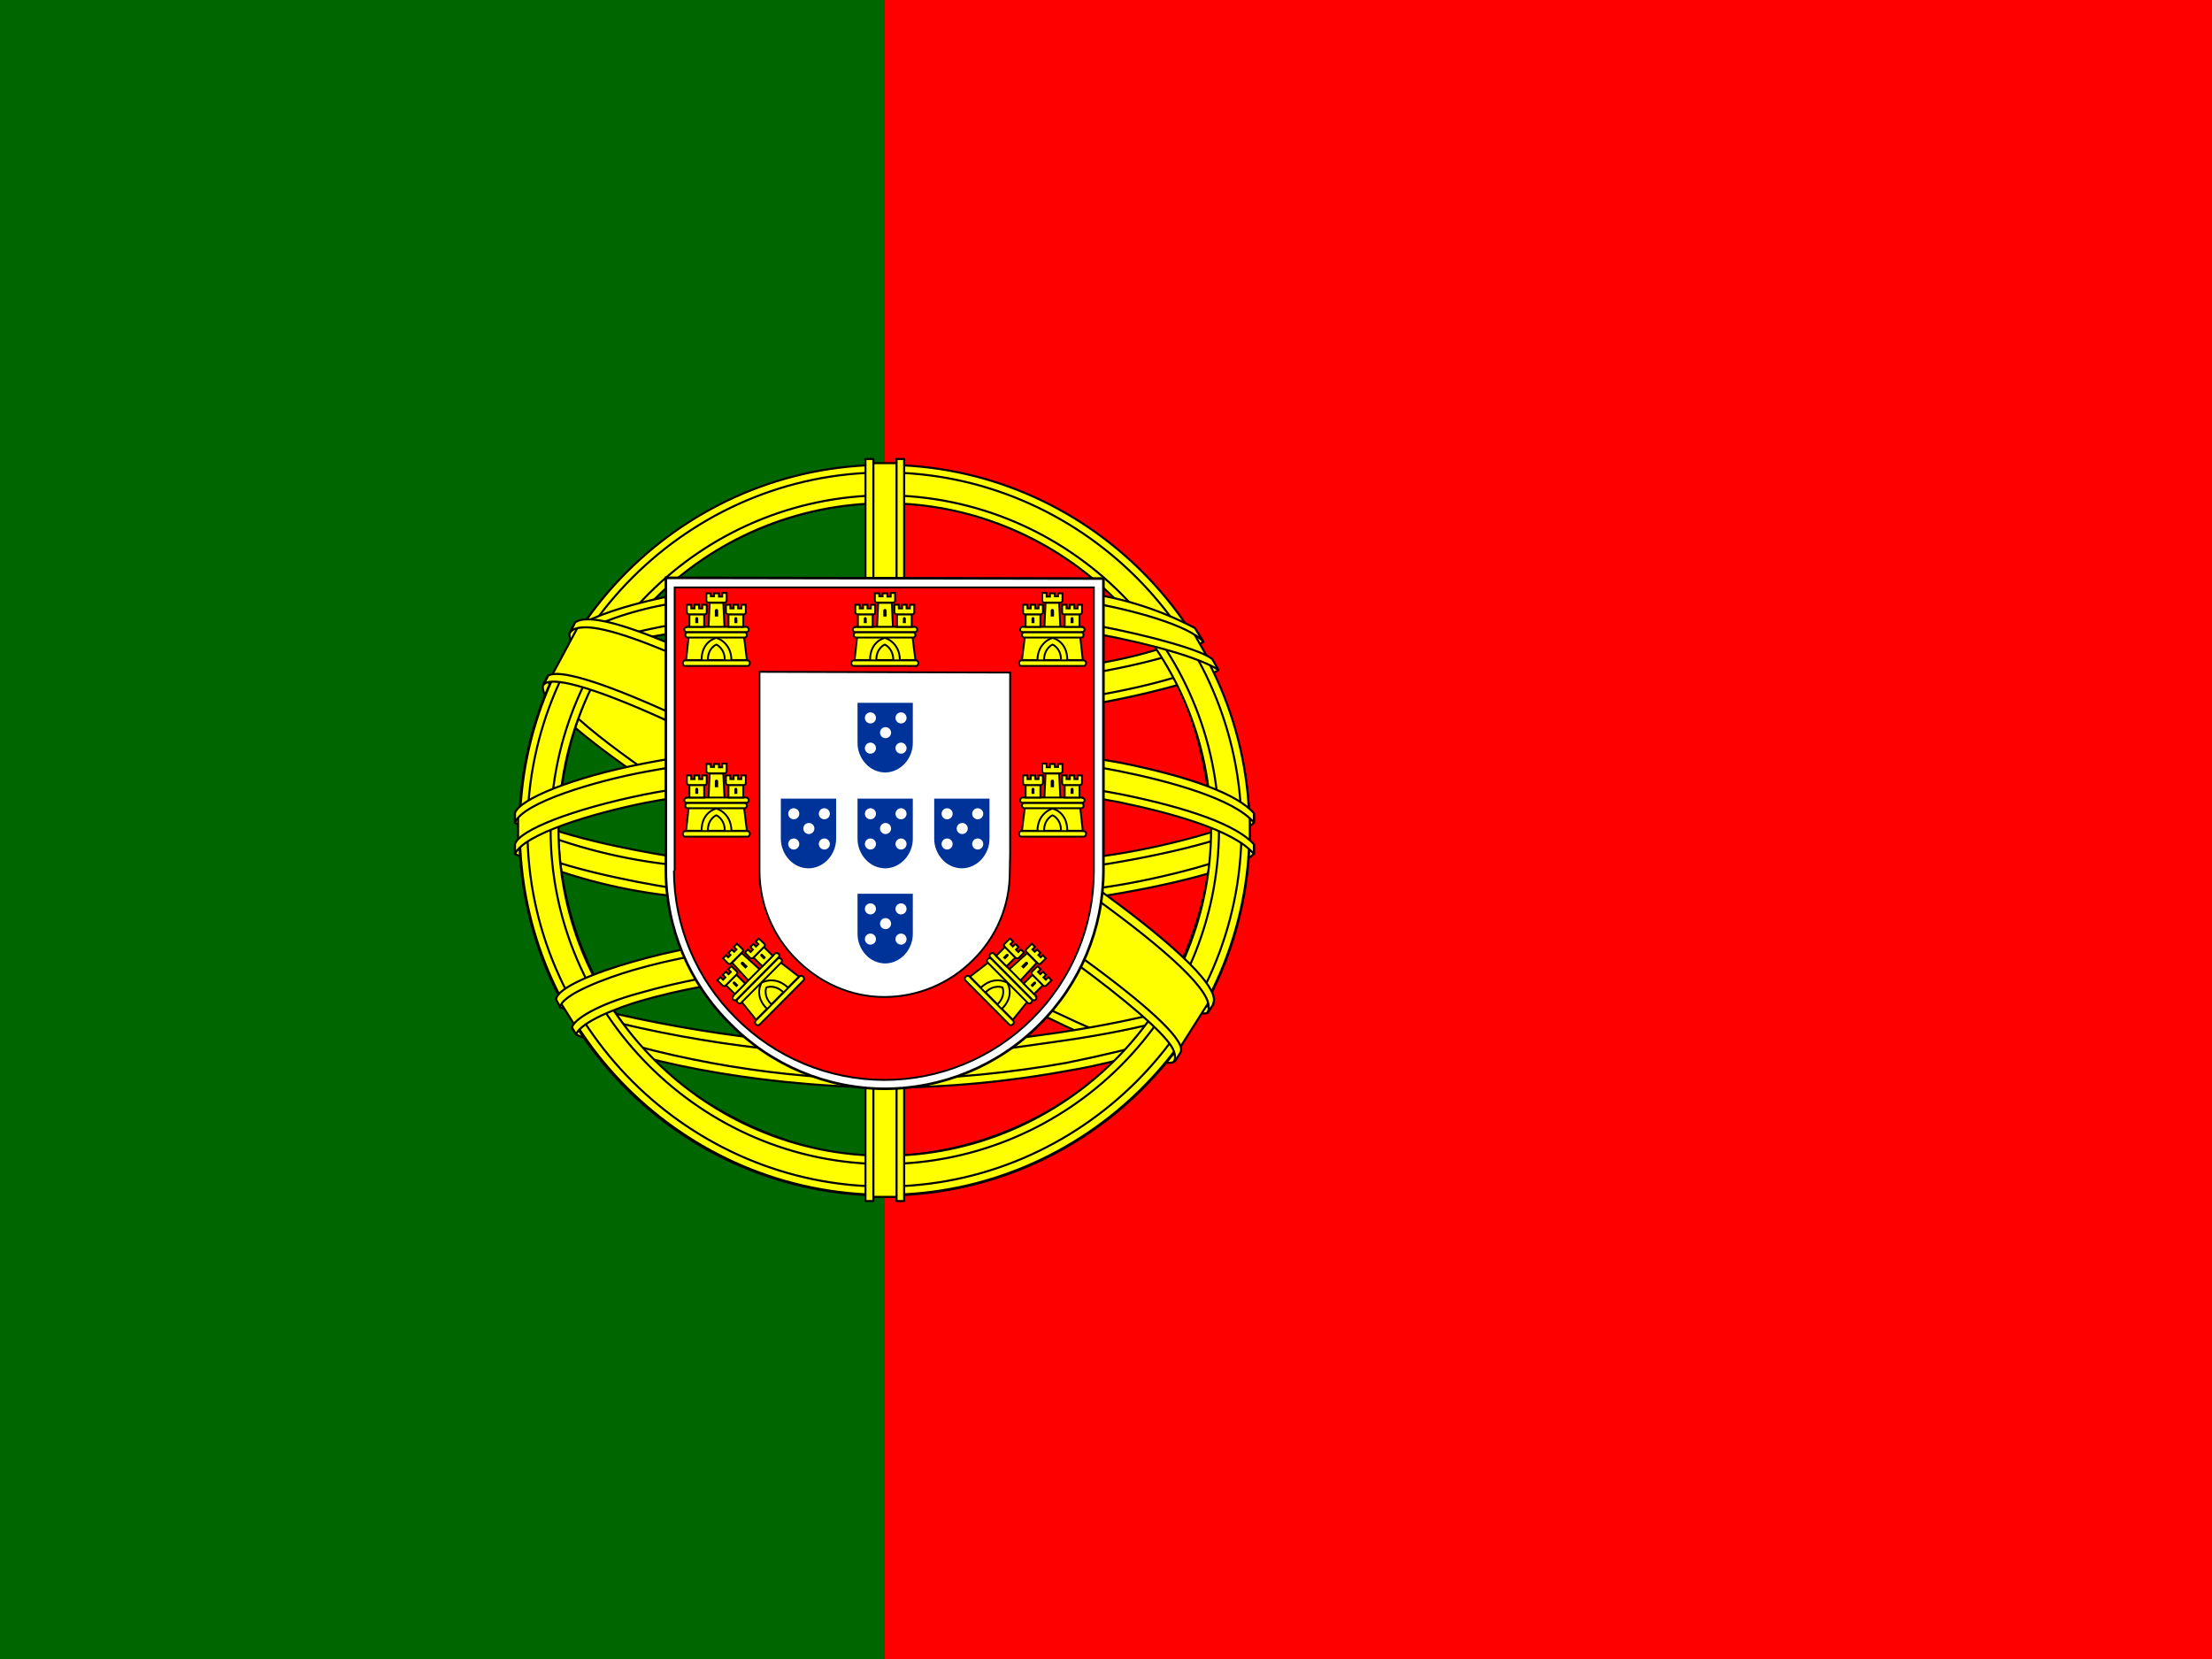
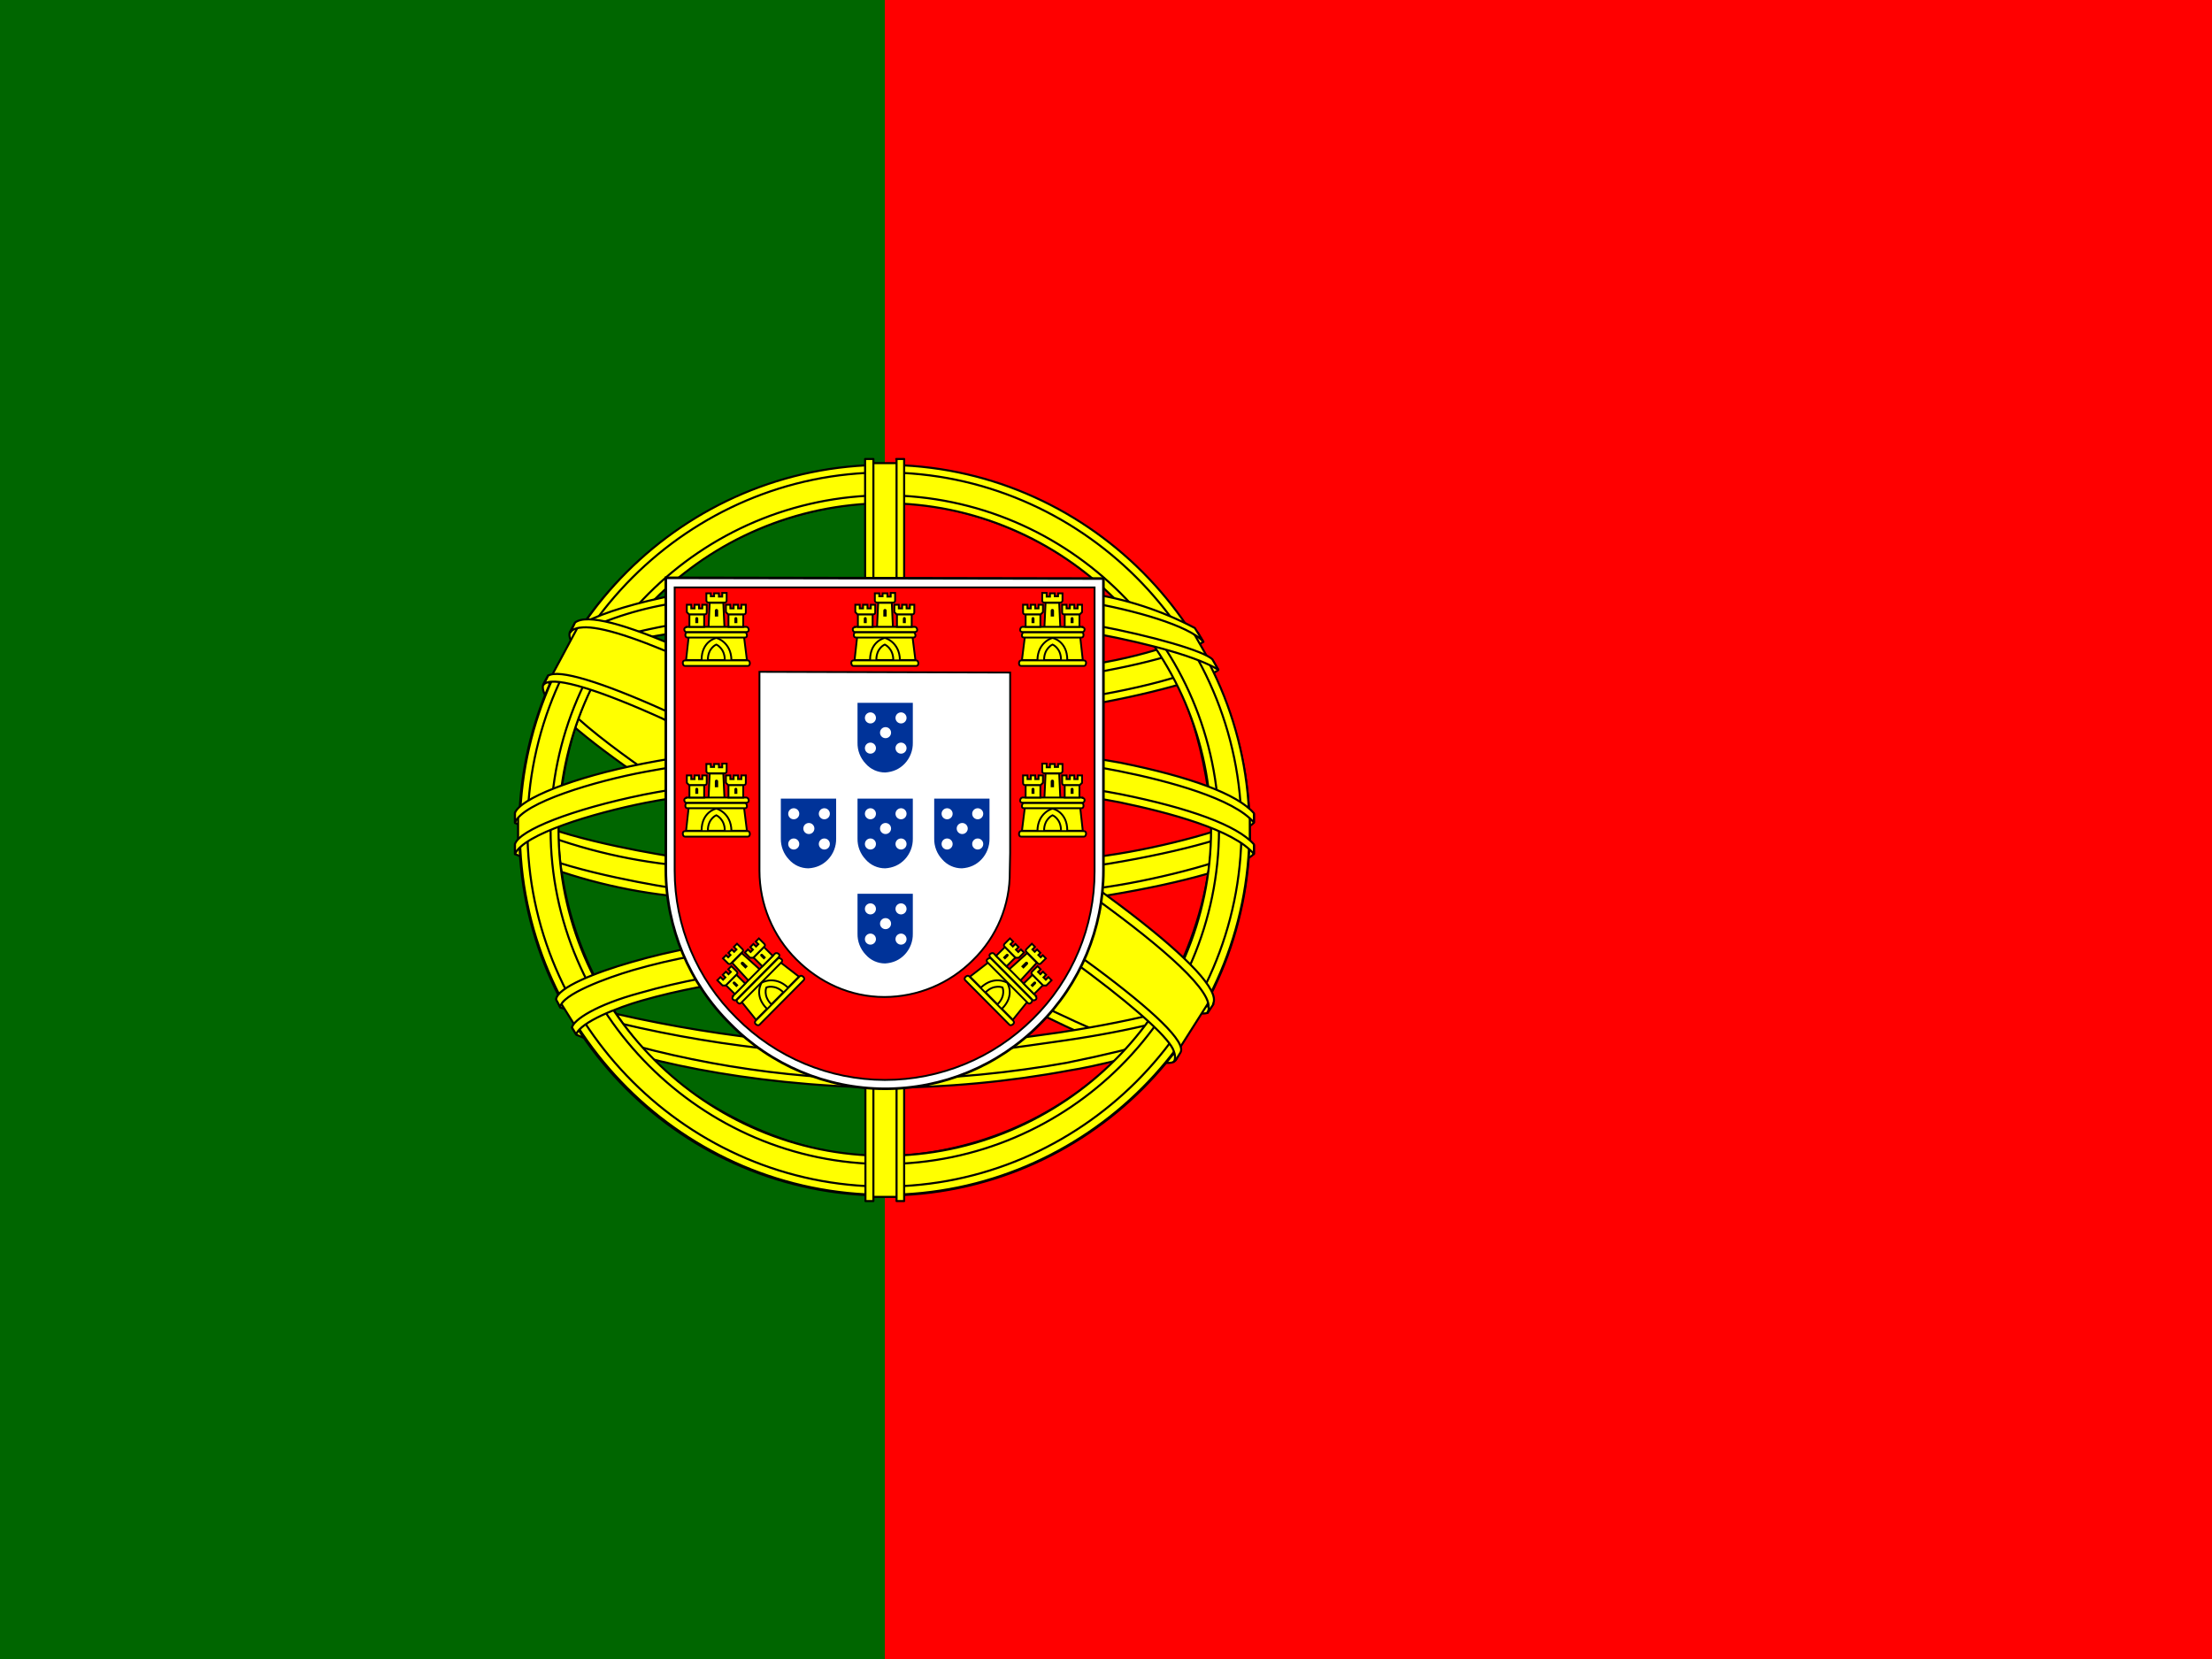
- <svg xmlns="http://www.w3.org/2000/svg" xmlns:xlink="http://www.w3.org/1999/xlink" id="flag-icon-css-pt" viewBox="0 0 640 480">
+ <svg xmlns="http://www.w3.org/2000/svg" xmlns:xlink="http://www.w3.org/1999/xlink" id="flag-icons-pt" viewBox="0 0 640 480">
  <path fill="red" d="M256 0h384v480H256z" />
  <path fill="#060" d="M0 0h256v480H0z" />
  <g fill="#ff0" fill-rule="evenodd" stroke="#000" stroke-linecap="round" stroke-linejoin="round" stroke-width=".6">
-     <path d="M339.5 306.2c-32.3-1-180-93.2-181-108l8.1-13.5c14.7 21.3 165.7 111 180.6 107.8l-7.7 13.7" />
-     <path d="M164.9 182.8c-2.9 7.8 38.6 33.4 88.4 63.8 49.9 30.3 92.9 49 96 46.4l1.5-2.8c-.6 1-2 1.3-4.3.6-13.5-3.9-48.6-20-92.1-46.4-43.6-26.4-81.4-50.7-87.3-61a6.3 6.3 0 01-.6-3.1h-.2l-1.2 2.2-.2.3zm175.3 123.8c-.5 1-1.6 1-3.5.8-12-1.3-48.6-19.1-91.9-45-50.4-30.2-92-57.6-87.4-64.8l1.2-2.2.2.1c-4 12.2 82.1 61.4 87.2 64.6 49.8 30.8 91.8 48.9 95.5 44.2l-1.3 2.3z" />
+     <path d="M339.5 306.2c-32.3-1-180-93.2-181-108l8.1-13.5c14.7 21.3 165.7 111 180.6 107.8z" />
+     <path d="M164.9 182.8c-2.9 7.8 38.6 33.4 88.4 63.8s92.9 49 96 46.4l1.5-2.8q-.9 1.6-4.3.6c-13.5-3.9-48.6-20-92.1-46.4-43.6-26.4-81.4-50.7-87.3-61a6 6 0 0 1-.6-3.1h-.2l-1.2 2.2zm175.3 123.8q-.7 1.3-3.5.8c-12-1.3-48.6-19.1-91.9-45-50.4-30.2-92-57.6-87.4-64.8l1.2-2.2.2.1c-4 12.2 82.1 61.4 87.2 64.6 49.8 30.8 91.8 48.9 95.5 44.2z" />
    <path d="M256.2 207.2c32.2-.3 72-4.4 95-13.6l-5-8c-13.5 7.5-53.5 12.5-90.3 13.2-43.4-.4-74.1-4.5-89.5-14.8l-4.6 8.6c28.2 12 57.2 14.5 94.4 14.6" />
-     <path d="M352.5 193.8c-.8 1.3-15.8 6.4-37.8 10.2a381.2 381.2 0 01-58.6 4.3 416.1 416.1 0 01-56.2-3.6c-23.1-3.6-35-8.6-39.5-10.4l1.1-2.2c12.7 5 24.7 8 38.7 10.2A411.5 411.5 0 00256 206a391.8 391.8 0 0058.3-4.3c22.5-3.7 34.8-8.4 36.6-10.5l1.6 2.7zm-4.4-8.1c-2.4 2-14.6 6.3-36 9.7a388.2 388.2 0 01-55.8 4c-22 0-40.1-1.6-53.8-3.6-21.8-2.8-33.4-8-37.6-9.4l1.3-2.2c3.3 1.7 14.4 6.2 36.5 9.3a385 385 0 0053.6 3.4 384 384 0 0055.4-4c21.5-3 33.1-8.4 34.9-9.8l1.5 2.6zM150.3 246c19.8 10.7 63.9 16 105.6 16.4 38 .1 87.4-5.8 105.9-15.6l-.5-10.7c-5.8 9-58.8 17.7-105.8 17.4-47-.4-90.7-7.6-105.3-17v9.5" />
-     <path d="M362.8 244.5v2.5c-2.8 3.4-20.2 8.4-42 12a434 434 0 01-65.4 4.4 400 400 0 01-62-4.3 155 155 0 01-44.4-12v-2.9c9.7 6.4 35.9 11.2 44.7 12.6 15.8 2.4 36.1 4.2 61.7 4.2 26.9 0 48.4-1.9 65-4.4 15.7-2.3 38-8.2 42.4-12.1zm0-9v2.5c-2.8 3.3-20.2 8.3-42 11.9a434 434 0 01-65.4 4.5 414 414 0 01-62-4.3 155 155 0 01-44.4-12v-3c9.7 6.5 36 11.2 44.7 12.6a408 408 0 0061.7 4.3c26.9 0 48.5-2 65-4.5 15.7-2.2 38-8.1 42.4-12zm-107 68.8c-45.6-.2-84.7-12.4-93-14.4l6 9.4a249.8 249.8 0 0087.4 14.3c34.7-1 65-3.7 86.3-14.1l6.2-9.8c-14.5 6.9-64 14.6-93 14.6" />
-     <path d="M344.9 297.3a143 143 0 01-2.8 4c-10 3.6-26 7.4-32.6 8.4a295.5 295.5 0 01-53.7 5c-40.4-.6-73.5-8.5-89-15.3l-1.3-2.1.2-.4 2.1.9a286.5 286.5 0 0088.2 14.5c18.8 0 37.5-2.1 52.6-4.8 23.2-4.7 32.6-8.2 35.5-9.8l.7-.4zm5.3-8.8a287.2 287.2 0 01-2 3.5c-5.4 2-20 6.2-41.3 9.2-14 1.9-22.7 3.8-50.6 4.3a347.4 347.4 0 01-94.2-14L161 289a390 390 0 0095.4 14c25.5-.5 36.4-2.4 50.3-4.3 24.8-3.8 37.3-8 41-9.1a2.9 2.9 0 000-.2l2.6-1z" />
-     <path d="M350.8 237.6c.1 30-15.3 57-27.6 68.8a99.3 99.3 0 01-67.8 28.2c-30.3.5-58.8-19.2-66.5-27.9a101 101 0 01-27.5-67.4c1.8-32.8 14.7-55.6 33.3-71.3a99.6 99.6 0 0164.2-22.7 98.2 98.2 0 0171 35.6c12.5 15.2 18 31.7 20.9 56.7zM255.6 135a106 106 0 01106 105.2 105.6 105.6 0 11-211.4 0c-.1-58 47.3-105.2 105.4-105.2" />
-     <path d="M255.9 134.5c58.2 0 105.6 47.4 105.6 105.6S314.1 345.7 256 345.7s-105.6-47.4-105.6-105.6c0-58.2 47.4-105.6 105.6-105.6zM152.6 240c0 56.8 46.7 103.3 103.3 103.3 56.6 0 103.3-46.5 103.3-103.3s-46.7-103.3-103.3-103.3S152.6 183.2 152.6 240z" />
-     <path d="M256 143.3a97 97 0 0196.7 96.7 97.1 97.1 0 01-96.7 96.8c-53 0-96.7-43.6-96.7-96.8a97.1 97.1 0 0196.7-96.7zM161.6 240c0 52 42.6 94.4 94.4 94.4s94.4-42.5 94.4-94.4c0-52-42.6-94.4-94.4-94.4a94.8 94.8 0 00-94.4 94.4z" />
+     <path d="M352.5 193.8c-.8 1.3-15.8 6.4-37.8 10.2a381 381 0 0 1-58.6 4.3 416 416 0 0 1-56.2-3.6c-23.1-3.6-35-8.6-39.5-10.4l1.1-2.2c12.7 5 24.7 8 38.7 10.2A412 412 0 0 0 256 206a392 392 0 0 0 58.3-4.3c22.5-3.7 34.8-8.4 36.6-10.5zm-4.4-8.1c-2.4 2-14.6 6.3-36 9.7a388 388 0 0 1-55.8 4c-22 0-40.1-1.6-53.8-3.6-21.8-2.8-33.4-8-37.6-9.4l1.3-2.2c3.3 1.7 14.4 6.2 36.5 9.3a385 385 0 0 0 53.6 3.4 384 384 0 0 0 55.4-4c21.5-3 33.1-8.4 34.9-9.8zM150.3 246c19.8 10.7 63.9 16 105.6 16.4 38 .1 87.4-5.8 105.9-15.6l-.5-10.7c-5.8 9-58.8 17.7-105.8 17.4s-90.7-7.6-105.3-17v9.5" />
+     <path d="M362.8 244.5v2.5c-2.8 3.4-20.2 8.4-42 12a434 434 0 0 1-65.4 4.4 400 400 0 0 1-62-4.3 155 155 0 0 1-44.4-12v-2.9c9.7 6.4 35.9 11.2 44.7 12.6 15.8 2.4 36.1 4.2 61.7 4.2 26.9 0 48.4-1.9 65-4.4 15.7-2.3 38-8.2 42.4-12.1m0-9v2.5c-2.8 3.3-20.2 8.3-42 11.9a434 434 0 0 1-65.4 4.5 414 414 0 0 1-62-4.3 155 155 0 0 1-44.4-12v-3c9.7 6.5 36 11.2 44.7 12.6a408 408 0 0 0 61.7 4.3c26.9 0 48.5-2 65-4.5 15.7-2.2 38-8.1 42.4-12m-107 68.8c-45.6-.2-84.7-12.4-93-14.4l6 9.4a250 250 0 0 0 87.4 14.3c34.7-1 65-3.7 86.3-14.1l6.2-9.8c-14.5 6.9-64 14.6-93 14.6" />
+     <path d="m344.9 297.3-2.8 4c-10 3.6-26 7.4-32.6 8.4a296 296 0 0 1-53.7 5c-40.4-.6-73.5-8.5-89-15.3l-1.3-2.1.2-.4 2.1.9a287 287 0 0 0 88.2 14.5c18.8 0 37.5-2.1 52.6-4.8 23.2-4.7 32.6-8.2 35.5-9.8l.7-.4zm5.3-8.8-2 3.5c-5.4 2-20 6.2-41.3 9.2-14 1.9-22.7 3.8-50.6 4.3a347 347 0 0 1-94.2-14L161 289a390 390 0 0 0 95.4 14c25.5-.5 36.4-2.4 50.3-4.3 24.8-3.8 37.3-8 41-9.1v-.2l2.6-1z" />
+     <path d="M350.8 237.6c.1 30-15.3 57-27.6 68.8a99 99 0 0 1-67.8 28.2c-30.3.5-58.8-19.2-66.5-27.9a101 101 0 0 1-27.5-67.4c1.8-32.8 14.7-55.6 33.3-71.3a100 100 0 0 1 64.2-22.7 98 98 0 0 1 71 35.6c12.5 15.2 18 31.7 20.9 56.7M255.6 135a106 106 0 0 1 106 105.2 105.6 105.6 0 1 1-211.4 0c-.1-58 47.3-105.2 105.4-105.2" />
+     <path d="M255.9 134.5c58.2 0 105.6 47.4 105.6 105.6S314.1 345.7 256 345.7s-105.6-47.4-105.6-105.6S197.8 134.5 256 134.5zM152.6 240c0 56.8 46.7 103.3 103.3 103.3S359.2 296.8 359.2 240s-46.7-103.3-103.3-103.3S152.6 183.2 152.6 240" />
+     <path d="M256 143.3a97 97 0 0 1 96.7 96.7 97 97 0 0 1-96.7 96.8c-53 0-96.7-43.6-96.7-96.8a97 97 0 0 1 96.7-96.7M161.6 240c0 52 42.6 94.4 94.4 94.4s94.4-42.5 94.4-94.4-42.6-94.4-94.4-94.4a95 95 0 0 0-94.4 94.4" />
    <path d="M260.3 134h-9.1v212.3h9z" />
-     <path d="M259.3 132.8h2.3v214.7h-2.2V132.8zm-9 0h2.4v214.7h-2.3V132.8z" />
+     <path d="M259.3 132.8h2.3v214.7h-2.2V132.8zm-9 0h2.4v214.7h-2.3z" />
    <path d="M361.6 244.2v-7.8l-6.4-6-36.3-9.6-52.2-5.3-63 3.2-44.8 10.6-9 6.7v7.9l22.9-10.3 54.4-8.5h52.3l38.4 4.2 26.6 6.4z" />
-     <path d="M256 223.8c24.9 0 49 2.3 68.3 6 19.8 4 33.7 9 38.5 14.5v2.8c-5.8-7-24.5-12-39-15-19-3.6-43-6-67.9-6-26.1 0-50.5 2.6-69.3 6.2-15 3-35.1 9-37.6 14.8v-2.9c1.3-4 16.3-10 37.3-14.3 18.9-3.7 43.3-6.1 69.6-6.1zm0-9.1a383 383 0 0168.3 6c19.8 4 33.7 9 38.5 14.6v2.7c-5.8-6.9-24.5-12-39-14.9-19-3.7-43-6-67.9-6a376 376 0 00-69.2 6.2c-14.5 2.7-35.4 8.9-37.7 14.7v-2.8c1.4-4 16.6-10.3 37.3-14.3 19-3.7 43.3-6.2 69.7-6.2zm-.6-46.2c39.3-.2 73.6 5.5 89.3 13.5l5.7 10c-13.6-7.4-50.6-15-94.9-14-36.1.3-74.7 4-94 14.4l6.8-11.4c15.9-8.3 53.3-12.5 87.1-12.5" />
-     <path d="M256 176.7a354 354 0 0161.3 4.3c16 3 31.3 7.4 33.5 9.8l1.7 3c-5.3-3.4-18.6-7.3-35.6-10.5s-38.7-4.3-61-4.2c-25.3-.1-45 1.2-61.8 4.2a108.9 108.9 0 00-33.3 10.3l1.7-3.1c6-3 15.3-6.7 31.1-9.6 17.5-3.2 37.4-4.1 62.4-4.2zm0-9c21.4-.2 42.6 1 59.1 4a96 96 0 0130.6 10l2.5 4c-4.2-4.7-20-9.2-34.1-11.6-16.4-2.9-36.7-4-58.1-4.2a361 361 0 00-59.5 4.4 97.3 97.3 0 00-29.6 9.1l2.2-3.3c5.8-3 15.2-5.8 27-8.1a357 357 0 0159.9-4.4zM308.4 284a276.4 276.4 0 00-52.5-4c-65.5.8-86.6 13.5-89.2 17.3l-5-8c16.8-12 52.4-18.8 94.6-18.2 21.9.4 40.8 1.9 56.6 5l-4.5 8" />
-     <path d="M255.6 278.9c18.2.3 36 1 53.3 4.2l-1.2 2.2c-16-3-33.2-4-52-4-24.3-.2-48.7 2.1-70 8.2-6.7 1.9-17.8 6.2-19 9.8l-1.2-2c.4-2.2 7-6.6 19.6-10 24.4-7 47.2-8.3 70.5-8.4zm.8-9.2a327 327 0 0157.3 5l-1.3 2.3a299 299 0 00-56-4.9c-24.2 0-49.9 1.8-73.3 8.6-7.5 2.2-20.6 7-21 10.7l-1.2-2.2c.2-3.4 11.5-7.9 21.7-10.8 23.5-6.9 49.3-8.6 73.8-8.7z" />
-     <path d="M349.4 290.5l-7.8 12.3-22.7-20.1-58.6-39.5-66.2-36.3-34.3-11.7 7.3-13.6 2.5-1.3 21.3 5.3 70.4 36.3 40.6 25.6L336 272l13.9 16z" />
-     <path d="M158.6 195.5c6-4 50.2 15.6 96.6 43.6 46.1 28 90.3 59.6 86.3 65.5l-1.3 2.1-.6.5c.1-.1.8-1 0-3.1-2-6.5-33.4-31.5-85.3-62.9-50.7-30.1-92.9-48.3-97-43.1l1.3-2.6zM351 290.4c3.8-7.6-37.2-38.5-88.1-68.6-52-29.5-89.6-46.9-96.5-41.7L165 183c0 .1 0-.2.4-.5 1.2-1 3.3-1 4.2-1 11.8.2 45.5 15.7 92.8 42.8 20.8 12 87.6 55 87.3 67 0 1 .1 1.2-.3 1.8l1.7-2.6z" />
+     <path d="M256 223.8c24.9 0 49 2.3 68.3 6 19.8 4 33.7 9 38.5 14.5v2.8c-5.8-7-24.5-12-39-15-19-3.6-43-6-67.9-6-26.1 0-50.5 2.6-69.3 6.2-15 3-35.1 9-37.6 14.8v-2.9c1.3-4 16.3-10 37.3-14.3 18.9-3.7 43.3-6.1 69.6-6.1zm0-9.1a383 383 0 0 1 68.3 6c19.8 4 33.7 9 38.5 14.6v2.7c-5.8-6.9-24.5-12-39-14.9-19-3.7-43-6-67.9-6a376 376 0 0 0-69.2 6.2c-14.5 2.7-35.4 8.9-37.7 14.7v-2.8c1.4-4 16.6-10.3 37.3-14.3 19-3.7 43.3-6.2 69.7-6.2m-.6-46.2c39.3-.2 73.6 5.5 89.3 13.5l5.7 10c-13.6-7.4-50.6-15-94.9-14-36.1.3-74.7 4-94 14.4l6.8-11.4c15.9-8.3 53.3-12.5 87.1-12.5" />
+     <path d="M256 176.7a354 354 0 0 1 61.3 4.3c16 3 31.3 7.4 33.5 9.8l1.7 3c-5.3-3.4-18.6-7.3-35.6-10.5s-38.7-4.3-61-4.2c-25.3-.1-45 1.2-61.8 4.2a109 109 0 0 0-33.3 10.3l1.7-3.1c6-3 15.3-6.7 31.1-9.6 17.5-3.2 37.4-4.1 62.4-4.2m0-9c21.4-.2 42.6 1 59.1 4a96 96 0 0 1 30.6 10l2.5 4c-4.2-4.7-20-9.2-34.1-11.6-16.4-2.9-36.7-4-58.1-4.2a361 361 0 0 0-59.5 4.4 97 97 0 0 0-29.6 9.1l2.2-3.3c5.8-3 15.2-5.8 27-8.1a357 357 0 0 1 59.9-4.4zM308.4 284a276 276 0 0 0-52.5-4c-65.5.8-86.6 13.5-89.2 17.3l-5-8c16.8-12 52.4-18.8 94.6-18.2q32.9.5 56.6 5l-4.5 8" />
+     <path d="M255.6 278.9c18.2.3 36 1 53.3 4.2l-1.2 2.2c-16-3-33.2-4-52-4-24.3-.2-48.7 2.1-70 8.2-6.7 1.9-17.8 6.2-19 9.8l-1.2-2c.4-2.2 7-6.6 19.6-10 24.4-7 47.2-8.3 70.5-8.4m.8-9.2a327 327 0 0 1 57.3 5l-1.3 2.3a299 299 0 0 0-56-4.9c-24.2 0-49.9 1.8-73.3 8.6-7.5 2.2-20.6 7-21 10.7l-1.2-2.2c.2-3.4 11.5-7.9 21.7-10.8 23.5-6.9 49.3-8.6 73.8-8.7" />
+     <path d="m349.4 290.5-7.8 12.3-22.7-20.1-58.6-39.5-66.2-36.3-34.3-11.7 7.3-13.6 2.5-1.3 21.3 5.3 70.4 36.3 40.6 25.6L336 272l13.9 16z" />
+     <path d="M158.6 195.5c6-4 50.2 15.6 96.6 43.6 46.1 28 90.3 59.6 86.3 65.5l-1.3 2.1-.6.5c.1-.1.8-1 0-3.1-2-6.5-33.4-31.5-85.3-62.9-50.7-30.1-92.9-48.3-97-43.1zM351 290.4c3.8-7.6-37.2-38.5-88.1-68.6-52-29.5-89.6-46.9-96.5-41.7L165 183l.4-.5c1.2-1 3.3-1 4.2-1 11.8.2 45.5 15.7 92.8 42.8 20.8 12 87.6 55 87.3 67 0 1 .1 1.2-.3 1.8l1.7-2.6z" />
  </g>
-   <g transform="translate(0 26.7) scale(1.06667)">
-     <path fill="#fff" stroke="#000" stroke-width=".7" d="M180.6 211a58.7 58.7 0 0017.5 41.7 59 59 0 0041.8 17.6 59.4 59.4 0 0042-17.4 59 59 0 0017.4-41.8v-79.2l-118.7-.2V211z" />
-     <path fill="red" stroke="#000" stroke-width=".5" d="M182.8 211.1a56.4 56.4 0 0016.8 40 57 57 0 0040.2 16.8 56.9 56.9 0 0040.2-16.6 56.4 56.4 0 0016.7-40v-77H183v76.8m91-53.7v48.9l-.1 5.1a33.2 33.2 0 01-10 24 34 34 0 01-24 10c-9.4 0-17.7-4-23.9-10.2a34 34 0 01-10-24v-54l68 .2z" />
-     <g id="e">
-       <g id="d" fill="#ff0" stroke="#000" stroke-width=".5">
-         <path stroke="none" d="M190.2 154.4c.1-5.5 4-6.8 4-6.8.1 0 4.3 1.4 4.3 6.9h-8.3" />
-         <path d="M186.8 147.7l-.7 6.3h4.2c0-5.2 4-6 4-6 .1 0 4 1.1 4.1 6h4.2l-.8-6.4h-15zm-1 6.4h17c.3 0 .6.3.6.7 0 .5-.3.8-.6.8h-17c-.3 0-.6-.3-.6-.8 0-.4.3-.7.7-.7z" />
-         <path d="M192 154c0-3.3 2.3-4.2 2.3-4.2s2.3 1 2.3 4.2H192m-5.8-9h16.3c.3 0 .6.4.6.8 0 .3-.3.6-.6.6h-16.3c-.3 0-.6-.3-.6-.7 0-.3.3-.6.6-.6zm.4 1.5H202c.3 0 .6.3.6.7 0 .4-.3.7-.6.7h-15.5c-.4 0-.6-.3-.6-.7 0-.4.2-.7.6-.7zm5-10.6h1.2v.8h.9v-.8h1.3v.9h.9v-1h1.2v2c0 .4-.2.6-.5.6h-4.4c-.3 0-.6-.2-.6-.5v-2zm4.6 2.7l.3 6.4h-4.3l.3-6.5h3.7" />
-         <path id="a" d="M191 141.6v3.4h-4v-3.4h4z" />
-         <use width="100%" height="100%" x="10.6" xlink:href="#a" />
-         <path id="b" d="M186.3 139h1.2v1h.9v-1h1.2v1h.9v-1h1.2v2c0 .4-.2.6-.5.6h-4.3a.6.6 0 01-.6-.6v-2z" />
-         <use width="100%" height="100%" x="10.6" xlink:href="#b" />
-         <path fill="#000" stroke="none" d="M193.9 140.6c0-.6.9-.6.9 0v1.6h-.9v-1.6" />
-         <path id="c" fill="#000" stroke="none" d="M188.6 142.8c0-.6.8-.6.8 0v1.2h-.8v-1.2" />
-         <use width="100%" height="100%" x="10.6" xlink:href="#c" />
+   <g transform="translate(0 26.7)scale(1.06667)">
+     <path fill="#fff" stroke="#000" stroke-width=".7" d="M180.6 211a59 59 0 0 0 17.5 41.7 59 59 0 0 0 41.8 17.6 59 59 0 0 0 42-17.4 59 59 0 0 0 17.4-41.8v-79.2l-118.7-.2z" />
+     <path fill="red" stroke="#000" stroke-width=".5" d="M183 211.1a56 56 0 0 0 16.8 40 57 57 0 0 0 40.2 16.8 57 57 0 0 0 40.2-16.6 56 56 0 0 0 16.7-40v-77H183v76.8m91-53.7v48.9l-.1 5.1a33 33 0 0 1-10 24 34 34 0 0 1-24 10c-9.4 0-17.7-4-23.9-10.2a34 34 0 0 1-10-24v-54z" />
+     <g id="pt-e">
+       <g id="pt-d" fill="#ff0" stroke="#000" stroke-width=".5">
+         <path stroke="none" d="M190.2 154.4c.1-5.5 4-6.8 4-6.8.1 0 4.3 1.4 4.3 6.9z" />
+         <path d="m186.8 147.7-.7 6.3h4.2c0-5.2 4-6 4-6 .1 0 4 1.1 4.1 6h4.2l-.8-6.4zm-1 6.4h17q.5 0 .6.7 0 .8-.6.8h-17q-.5 0-.6-.8 0-.7.7-.7z" />
+         <path d="M192 154c0-3.3 2.3-4.2 2.3-4.2s2.3 1 2.3 4.2H192m-5.8-9h16.3q.5.1.6.8 0 .5-.6.6h-16.3q-.5 0-.6-.7 0-.5.6-.6zm.4 1.5H202q.5 0 .6.7t-.6.7h-15.5q-.6 0-.6-.7t.6-.7zm5-10.6h1.2v.8h.9v-.8h1.3v.9h.9v-1h1.2v2q0 .6-.5.6h-4.4q-.5 0-.6-.5zm4.6 2.7.3 6.4h-4.3l.3-6.5h3.7" />
+         <path id="pt-a" d="M191 141.6v3.4h-4v-3.4z" />
+         <use xlink:href="#pt-a" width="100%" height="100%" x="10.6" />
+         <path id="pt-b" d="M186.3 139h1.2v1h.9v-1h1.2v1h.9v-1h1.2v2q0 .6-.5.6h-4.3l-.6-.6z" />
+         <use xlink:href="#pt-b" width="100%" height="100%" x="10.6" />
+         <path fill="#000001" stroke="none" d="M193.9 140.6c0-.6.9-.6.9 0v1.6h-.9z" />
+         <path id="pt-c" fill="#000001" stroke="none" d="M188.6 142.8c0-.6.8-.6.8 0v1.2h-.8z" />
+         <use xlink:href="#pt-c" width="100%" height="100%" x="10.6" />
      </g>
-       <use width="100%" height="100%" y="46.3" xlink:href="#d" />
-       <use width="100%" height="100%" transform="rotate(-45.2 312.8 180)" xlink:href="#d" />
+       <use xlink:href="#pt-d" width="100%" height="100%" y="46.3" />
+       <use xlink:href="#pt-d" width="100%" height="100%" transform="rotate(-45.2 312.8 180)" />
    </g>
-     <use width="100%" height="100%" x="45.7" xlink:href="#d" />
-     <use width="100%" height="100%" transform="matrix(-1 0 0 1 479.8 0)" xlink:href="#e" />
-     <g id="f" fill="#fff">
-       <path fill="#039" d="M232.6 202.4a8.3 8.3 0 002.2 5.7 7.2 7.2 0 005.3 2.4c2.1 0 4-1 5.3-2.4a8.3 8.3 0 002.2-5.7v-10.8h-15v10.8" />
+     <use xlink:href="#pt-d" width="100%" height="100%" x="45.7" />
+     <use xlink:href="#pt-e" width="100%" height="100%" transform="matrix(-1 0 0 1 479.8 0)" />
+     <g id="pt-f" fill="#fff">
+       <path fill="#039" d="M232.6 202.4a8 8 0 0 0 2.2 5.7 7 7 0 0 0 5.3 2.4q3.2-.2 5.3-2.4a8 8 0 0 0 2.2-5.7v-10.8h-15z" />
      <circle cx="236.1" cy="195.7" r="1.5" />
      <circle cx="244.4" cy="195.7" r="1.5" />
      <circle cx="240.2" cy="199.7" r="1.5" />
      <circle cx="236.1" cy="203.9" r="1.5" />
      <circle cx="244.4" cy="203.9" r="1.5" />
    </g>
-     <use width="100%" height="100%" y="-26" xlink:href="#f" />
-     <use width="100%" height="100%" x="-20.8" xlink:href="#f" />
-     <use width="100%" height="100%" x="20.8" xlink:href="#f" />
-     <use width="100%" height="100%" y="25.8" xlink:href="#f" />
+     <use xlink:href="#pt-f" width="100%" height="100%" y="-26" />
+     <use xlink:href="#pt-f" width="100%" height="100%" x="-20.8" />
+     <use xlink:href="#pt-f" width="100%" height="100%" x="20.8" />
+     <use xlink:href="#pt-f" width="100%" height="100%" y="25.8" />
  </g>
</svg>
